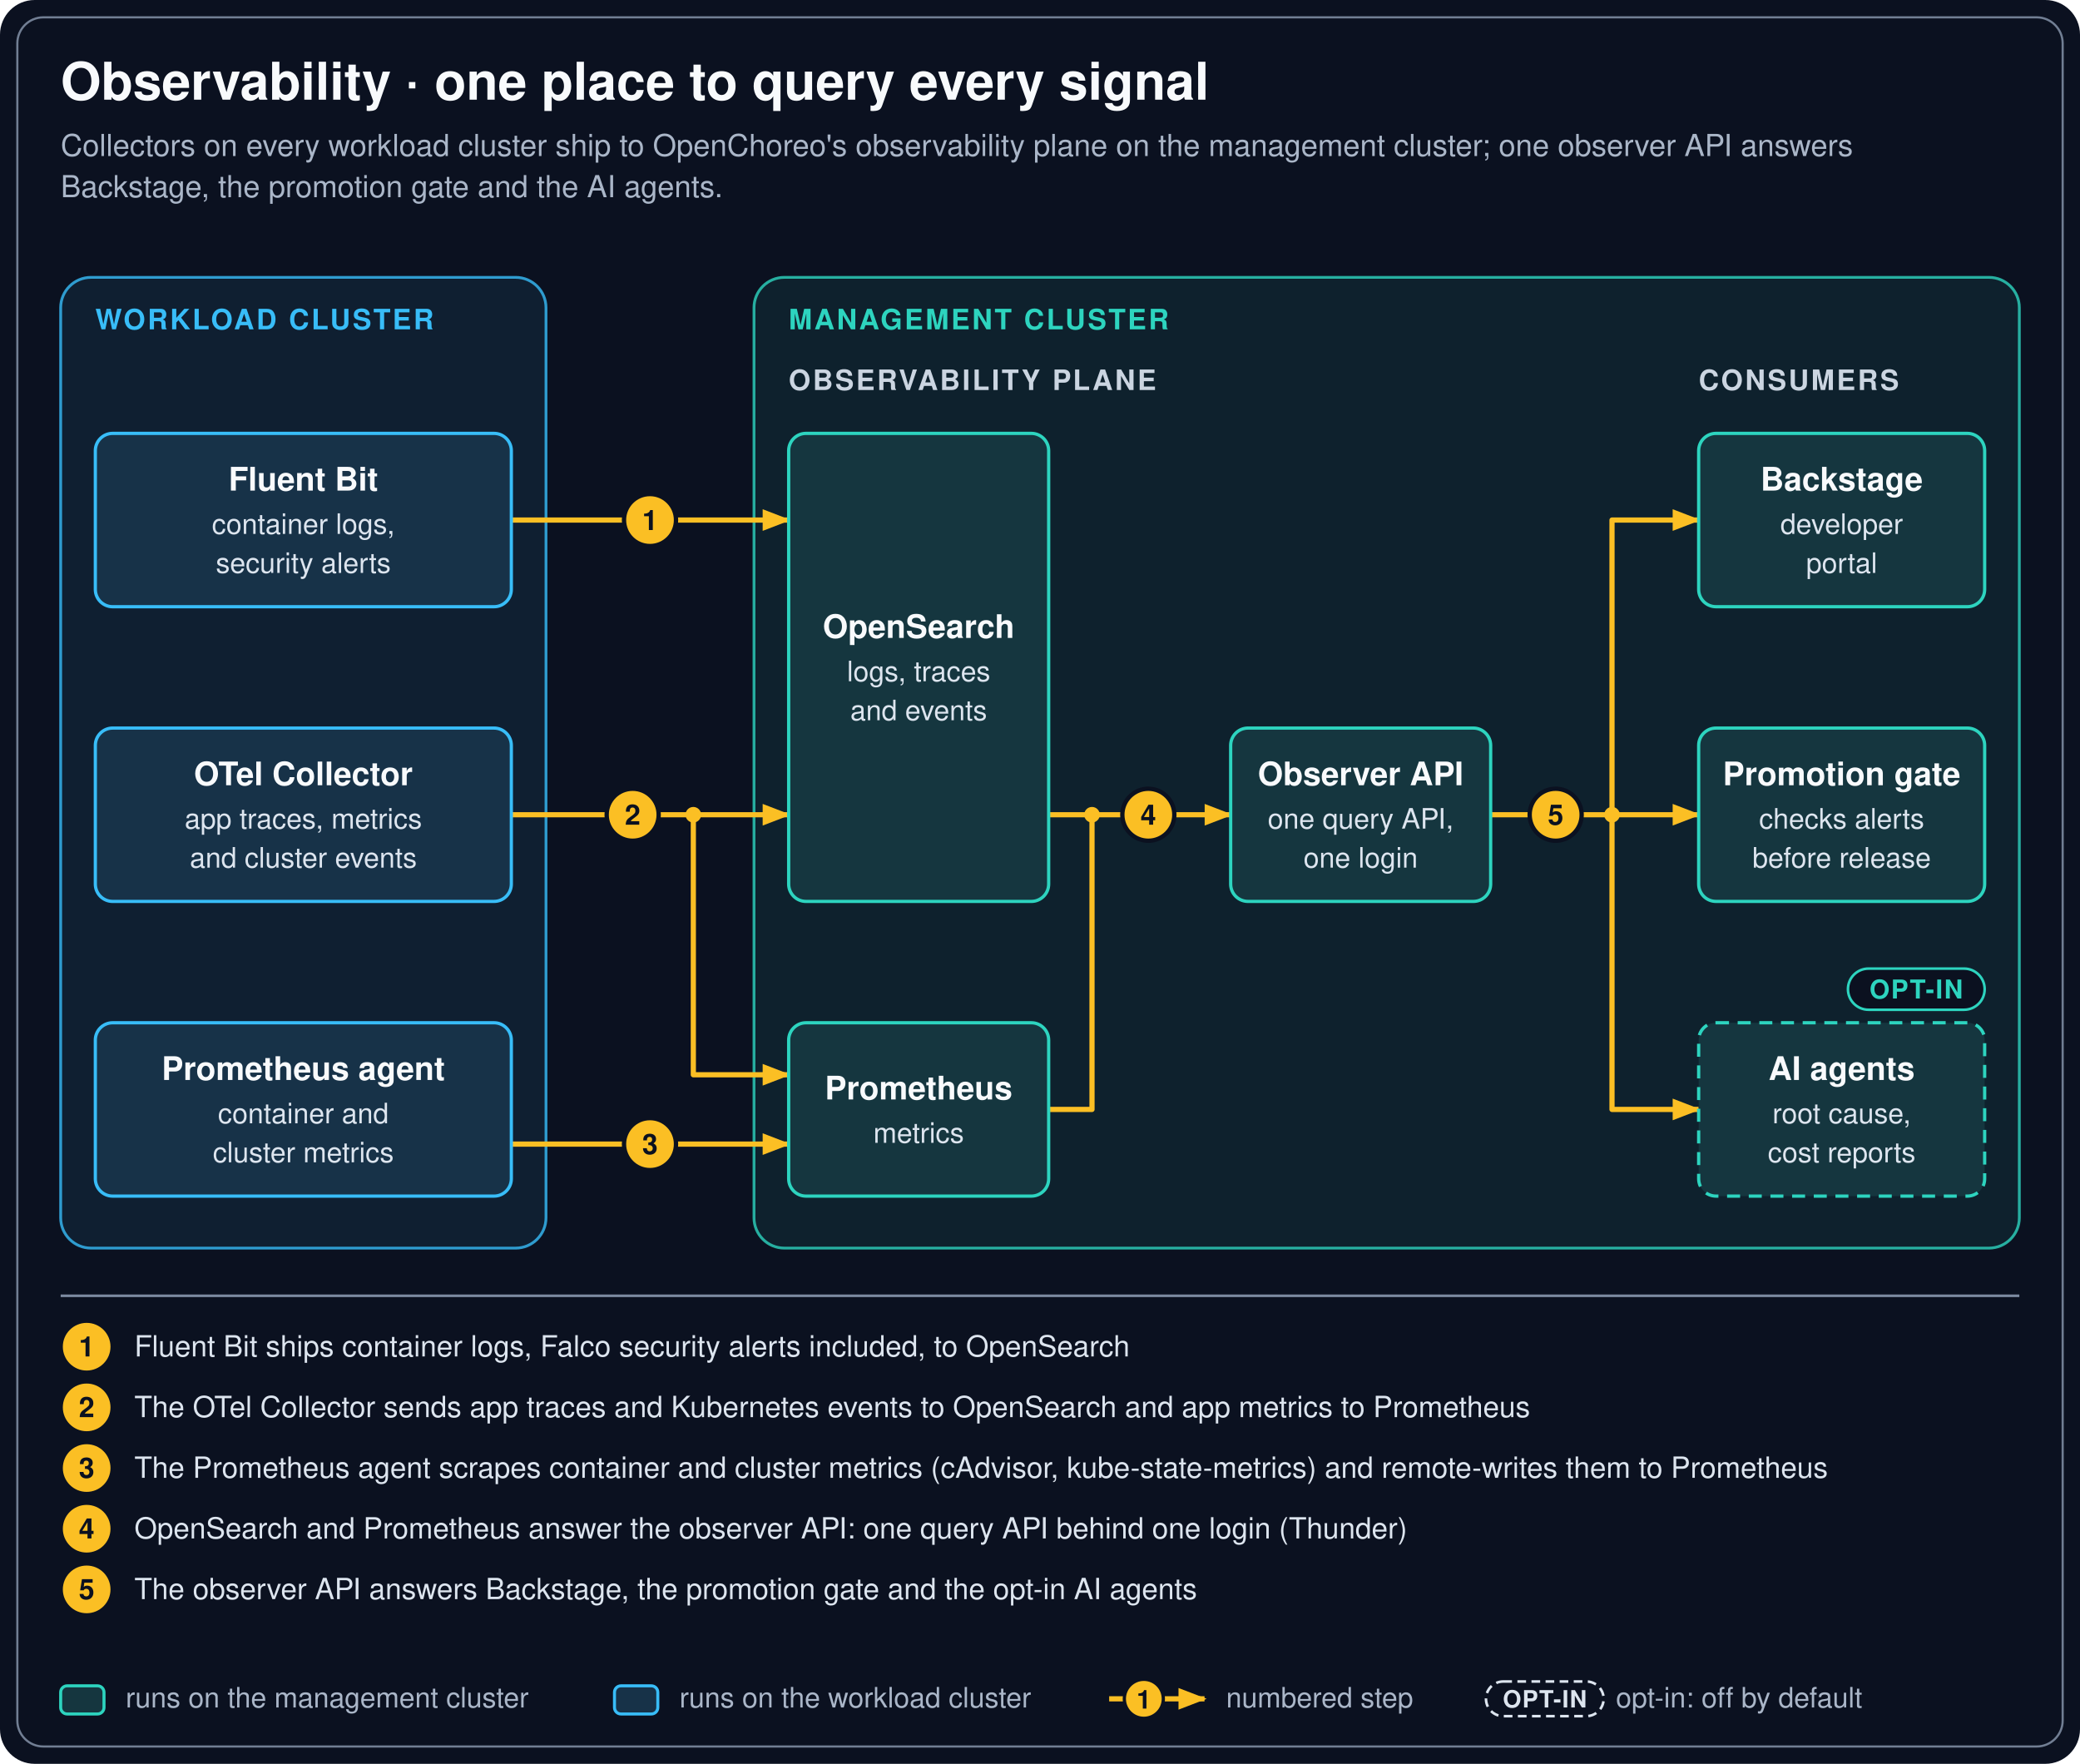
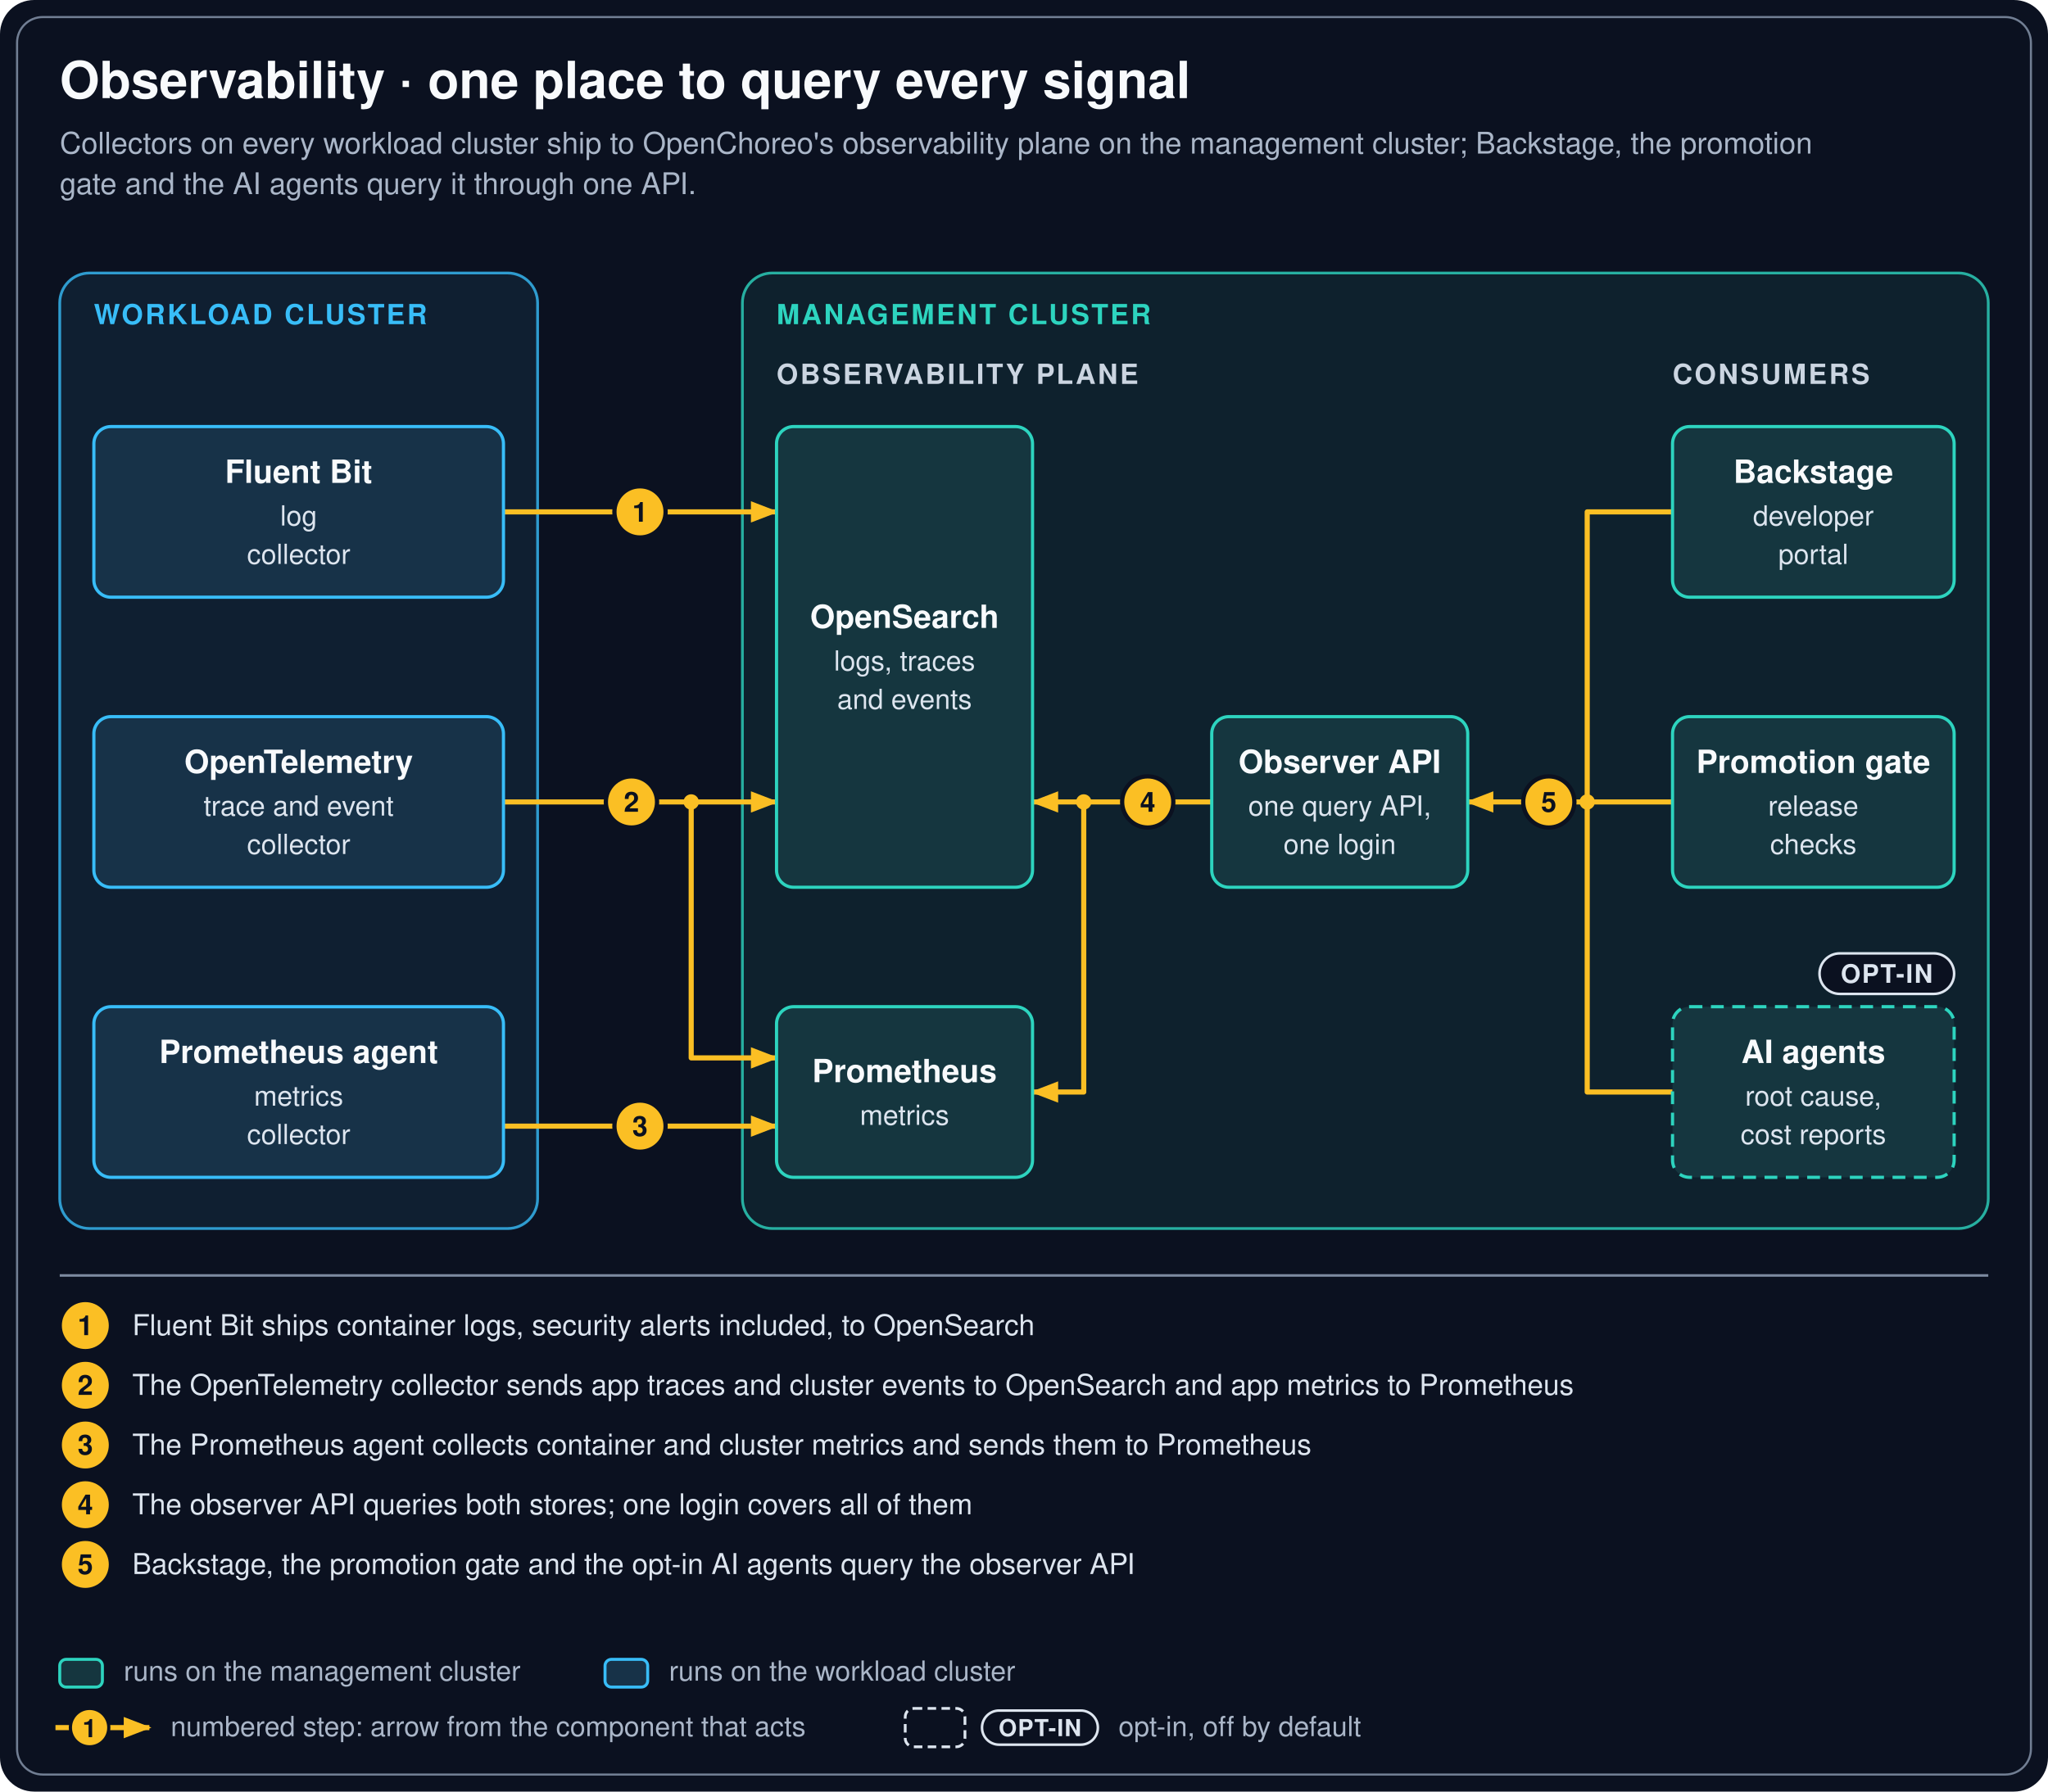
- <svg xmlns="http://www.w3.org/2000/svg" width="960" height="814" viewBox="0 0 960 814" role="img" aria-label="Observability · one place to query every signal">
+ <svg xmlns="http://www.w3.org/2000/svg" width="960" height="840" viewBox="0 0 960 840" role="img" aria-label="Observability · one place to query every signal">
  <style>.s{font-family:'Segoe UI','Helvetica Neue',Helvetica,Arial,'Liberation Sans',sans-serif}.m{font-family:'JetBrains Mono',SFMono-Regular,Menlo,Consolas,'Liberation Mono',monospace}.fx{fill:none;stroke-width:3.4;stroke-linecap:round;stroke-dasharray:4 10;opacity:0;animation:fxdash .9s linear infinite,fxseq 8.00s linear infinite both}@keyframes fxdash{to{stroke-dashoffset:-14}}@keyframes fxseq{0%{opacity:0}3%{opacity:1}33.0%{opacity:1}38.0%{opacity:0}100%{opacity:0}}@media (prefers-reduced-motion:reduce){.fx{animation:none;opacity:0}}</style>
  <defs>
    <marker id="ahfbbf24" markerWidth="13" markerHeight="10" refX="12" refY="5" orient="auto" markerUnits="userSpaceOnUse">
      <path d="M0,0 L13,5 L0,10 z" fill="#fbbf24" />
    </marker>
    <marker id="asfbbf24" markerWidth="13" markerHeight="10" refX="1" refY="5" orient="auto" markerUnits="userSpaceOnUse">
      <path d="M13,0 L0,5 L13,10 z" fill="#fbbf24" />
    </marker>
  </defs>
-   <rect width="960" height="814" rx="16" fill="#0b1120" />
-   <rect x="8" y="8" width="944" height="798" rx="12" fill="none" stroke="#8b9ab0" stroke-opacity=".8" />
+   <rect width="960" height="840" rx="16" fill="#0b1120" />
+   <rect x="8" y="8" width="944" height="824" rx="12" fill="none" stroke="#8b9ab0" stroke-opacity=".8" />
  <rect x="28" y="128" width="224" height="448" rx="14" fill="#0f1f31" stroke="#38bdf8" stroke-opacity=".8" stroke-width="1.3" />
  <text class="s" x="44.0" y="152.0" font-size="13" fill="#38bdf8" font-weight="700" letter-spacing="1.0">WORKLOAD CLUSTER</text>
  <rect x="348" y="128" width="584" height="448" rx="14" fill="#0e212d" stroke="#2dd4bf" stroke-opacity=".8" stroke-width="1.3" />
  <text class="s" x="364.0" y="152.0" font-size="13" fill="#2dd4bf" font-weight="700" letter-spacing="1.0">MANAGEMENT CLUSTER</text>
  <path d="M 236.0 240.0 L 364.0 240.0" fill="none" stroke="#fbbf24" stroke-width="2.4" stroke-linejoin="round" marker-end="url(#ahfbbf24)" />
-   <path d="M 236.0 376.0 L 320.0 376.0" fill="none" stroke="#fbbf24" stroke-width="2.4" stroke-linejoin="round" />
-   <path d="M 320.0 376.0 L 364.0 376.0" fill="none" stroke="#fbbf24" stroke-width="2.4" stroke-linejoin="round" marker-end="url(#ahfbbf24)" />
-   <path d="M 320.0 376.0 L 320.0 496.0 L 364.0 496.0" fill="none" stroke="#fbbf24" stroke-width="2.4" stroke-linejoin="round" marker-end="url(#ahfbbf24)" />
+   <path d="M 236.0 376.0 L 324.0 376.0" fill="none" stroke="#fbbf24" stroke-width="2.4" stroke-linejoin="round" />
+   <path d="M 324.0 376.0 L 364.0 376.0" fill="none" stroke="#fbbf24" stroke-width="2.4" stroke-linejoin="round" marker-end="url(#ahfbbf24)" />
+   <path d="M 324.0 376.0 L 324.0 496.0 L 364.0 496.0" fill="none" stroke="#fbbf24" stroke-width="2.4" stroke-linejoin="round" marker-end="url(#ahfbbf24)" />
  <path d="M 236.0 528.0 L 364.0 528.0" fill="none" stroke="#fbbf24" stroke-width="2.4" stroke-linejoin="round" marker-end="url(#ahfbbf24)" />
-   <path d="M 484.0 376.0 L 568.0 376.0" fill="none" stroke="#fbbf24" stroke-width="2.4" stroke-linejoin="round" marker-end="url(#ahfbbf24)" />
-   <path d="M 484.0 512.0 L 504.0 512.0 L 504.0 376.0" fill="none" stroke="#fbbf24" stroke-width="2.4" stroke-linejoin="round" />
-   <path d="M 688.0 376.0 L 784.0 376.0" fill="none" stroke="#fbbf24" stroke-width="2.4" stroke-linejoin="round" marker-end="url(#ahfbbf24)" />
-   <path d="M 744.0 376.0 L 744.0 240.0 L 784.0 240.0" fill="none" stroke="#fbbf24" stroke-width="2.4" stroke-linejoin="round" marker-end="url(#ahfbbf24)" />
-   <path d="M 744.0 376.0 L 744.0 512.0 L 784.0 512.0" fill="none" stroke="#fbbf24" stroke-width="2.4" stroke-linejoin="round" marker-end="url(#ahfbbf24)" />
+   <path d="M 568.0 376.0 L 508.0 376.0" fill="none" stroke="#fbbf24" stroke-width="2.4" stroke-linejoin="round" />
+   <path d="M 508.0 376.0 L 484.0 376.0" fill="none" stroke="#fbbf24" stroke-width="2.4" stroke-linejoin="round" marker-end="url(#ahfbbf24)" />
+   <path d="M 508.0 376.0 L 508.0 512.0 L 484.0 512.0" fill="none" stroke="#fbbf24" stroke-width="2.4" stroke-linejoin="round" marker-end="url(#ahfbbf24)" />
+   <path d="M 784.0 376.0 L 688.0 376.0" fill="none" stroke="#fbbf24" stroke-width="2.4" stroke-linejoin="round" marker-end="url(#ahfbbf24)" />
+   <path d="M 784.0 240.0 L 744.0 240.0 L 744.0 376.0" fill="none" stroke="#fbbf24" stroke-width="2.4" stroke-linejoin="round" />
+   <path d="M 784.0 512.0 L 744.0 512.0 L 744.0 376.0" fill="none" stroke="#fbbf24" stroke-width="2.4" stroke-linejoin="round" />
  <path class="fx" d="M 236.0 240.0 L 364.0 240.0" stroke="#fde5a7" style="animation-delay:0s,0.00s" />
-   <path class="fx" d="M 236.0 376.0 L 320.0 376.0" stroke="#fde5a7" style="animation-delay:0s,1.10s" />
-   <path class="fx" d="M 320.0 376.0 L 364.0 376.0" stroke="#fde5a7" style="animation-delay:0s,1.10s" />
-   <path class="fx" d="M 320.0 376.0 L 320.0 496.0 L 364.0 496.0" stroke="#fde5a7" style="animation-delay:0s,1.10s" />
+   <path class="fx" d="M 236.0 376.0 L 324.0 376.0" stroke="#fde5a7" style="animation-delay:0s,1.10s" />
+   <path class="fx" d="M 324.0 376.0 L 364.0 376.0" stroke="#fde5a7" style="animation-delay:0s,1.10s" />
+   <path class="fx" d="M 324.0 376.0 L 324.0 496.0 L 364.0 496.0" stroke="#fde5a7" style="animation-delay:0s,1.10s" />
  <path class="fx" d="M 236.0 528.0 L 364.0 528.0" stroke="#fde5a7" style="animation-delay:0s,2.20s" />
-   <path class="fx" d="M 484.0 376.0 L 568.0 376.0" stroke="#fde5a7" style="animation-delay:0s,3.30s" />
-   <path class="fx" d="M 484.0 512.0 L 504.0 512.0 L 504.0 376.0" stroke="#fde5a7" style="animation-delay:0s,3.30s" />
-   <path class="fx" d="M 688.0 376.0 L 784.0 376.0" stroke="#fde5a7" style="animation-delay:0s,4.40s" />
-   <path class="fx" d="M 744.0 376.0 L 744.0 240.0 L 784.0 240.0" stroke="#fde5a7" style="animation-delay:0s,4.40s" />
-   <path class="fx" d="M 744.0 376.0 L 744.0 512.0 L 784.0 512.0" stroke="#fde5a7" style="animation-delay:0s,4.40s" />
+   <path class="fx" d="M 568.0 376.0 L 508.0 376.0" stroke="#fde5a7" style="animation-delay:0s,3.30s" />
+   <path class="fx" d="M 508.0 376.0 L 484.0 376.0" stroke="#fde5a7" style="animation-delay:0s,3.30s" />
+   <path class="fx" d="M 508.0 376.0 L 508.0 512.0 L 484.0 512.0" stroke="#fde5a7" style="animation-delay:0s,3.30s" />
+   <path class="fx" d="M 784.0 376.0 L 688.0 376.0" stroke="#fde5a7" style="animation-delay:0s,4.40s" />
+   <path class="fx" d="M 784.0 240.0 L 744.0 240.0 L 744.0 376.0" stroke="#fde5a7" style="animation-delay:0s,4.40s" />
+   <path class="fx" d="M 784.0 512.0 L 744.0 512.0 L 744.0 376.0" stroke="#fde5a7" style="animation-delay:0s,4.40s" />
  <rect x="44" y="200" width="192" height="80" rx="8" fill="#173248" stroke="#38bdf8" stroke-width="1.5" />
  <text class="s" x="140.0" y="226.4" font-size="15" fill="#f8fafc" font-weight="600" text-anchor="middle">Fluent Bit</text>
-   <text class="s" x="140.0" y="246.4" font-size="13" fill="#dde5ef" text-anchor="middle">container logs,</text>
-   <text class="s" x="140.0" y="264.4" font-size="13" fill="#dde5ef" text-anchor="middle">security alerts</text>
+   <text class="s" x="140.0" y="246.4" font-size="13" fill="#dde5ef" text-anchor="middle">log</text>
+   <text class="s" x="140.0" y="264.4" font-size="13" fill="#dde5ef" text-anchor="middle">collector</text>
  <rect x="44" y="336" width="192" height="80" rx="8" fill="#173248" stroke="#38bdf8" stroke-width="1.5" />
-   <text class="s" x="140.0" y="362.4" font-size="15" fill="#f8fafc" font-weight="600" text-anchor="middle">OTel Collector</text>
-   <text class="s" x="140.0" y="382.4" font-size="13" fill="#dde5ef" text-anchor="middle">app traces, metrics</text>
-   <text class="s" x="140.0" y="400.4" font-size="13" fill="#dde5ef" text-anchor="middle">and cluster events</text>
+   <text class="s" x="140.0" y="362.4" font-size="15" fill="#f8fafc" font-weight="600" text-anchor="middle">OpenTelemetry</text>
+   <text class="s" x="140.0" y="382.4" font-size="13" fill="#dde5ef" text-anchor="middle">trace and event</text>
+   <text class="s" x="140.0" y="400.4" font-size="13" fill="#dde5ef" text-anchor="middle">collector</text>
  <rect x="44" y="472" width="192" height="80" rx="8" fill="#173248" stroke="#38bdf8" stroke-width="1.5" />
  <text class="s" x="140.0" y="498.4" font-size="15" fill="#f8fafc" font-weight="600" text-anchor="middle">Prometheus agent</text>
-   <text class="s" x="140.0" y="518.4" font-size="13" fill="#dde5ef" text-anchor="middle">container and</text>
-   <text class="s" x="140.0" y="536.4" font-size="13" fill="#dde5ef" text-anchor="middle">cluster metrics</text>
+   <text class="s" x="140.0" y="518.4" font-size="13" fill="#dde5ef" text-anchor="middle">metrics</text>
+   <text class="s" x="140.0" y="536.4" font-size="13" fill="#dde5ef" text-anchor="middle">collector</text>
  <rect x="364" y="200" width="120" height="216" rx="8" fill="#15363f" stroke="#2dd4bf" stroke-width="1.5" />
  <text class="s" x="424.0" y="294.4" font-size="15" fill="#f8fafc" font-weight="600" text-anchor="middle">OpenSearch</text>
  <text class="s" x="424.0" y="314.4" font-size="13" fill="#dde5ef" text-anchor="middle">logs, traces</text>
  <text class="s" x="424.0" y="332.4" font-size="13" fill="#dde5ef" text-anchor="middle">and events</text>
  <rect x="364" y="472" width="120" height="80" rx="8" fill="#15363f" stroke="#2dd4bf" stroke-width="1.5" />
  <text class="s" x="424.0" y="507.4" font-size="15" fill="#f8fafc" font-weight="600" text-anchor="middle">Prometheus</text>
  <text class="s" x="424.0" y="527.4" font-size="13" fill="#dde5ef" text-anchor="middle">metrics</text>
  <rect x="568" y="336" width="120" height="80" rx="8" fill="#15363f" stroke="#2dd4bf" stroke-width="1.5" />
  <text class="s" x="628.0" y="362.4" font-size="15" fill="#f8fafc" font-weight="600" text-anchor="middle">Observer API</text>
  <text class="s" x="628.0" y="382.4" font-size="13" fill="#dde5ef" text-anchor="middle">one query API,</text>
  <text class="s" x="628.0" y="400.4" font-size="13" fill="#dde5ef" text-anchor="middle">one login</text>
  <rect x="784" y="200" width="132" height="80" rx="8" fill="#15363f" stroke="#2dd4bf" stroke-width="1.5" />
  <text class="s" x="850.0" y="226.4" font-size="15" fill="#f8fafc" font-weight="600" text-anchor="middle">Backstage</text>
  <text class="s" x="850.0" y="246.4" font-size="13" fill="#dde5ef" text-anchor="middle">developer</text>
  <text class="s" x="850.0" y="264.4" font-size="13" fill="#dde5ef" text-anchor="middle">portal</text>
  <rect x="784" y="336" width="132" height="80" rx="8" fill="#15363f" stroke="#2dd4bf" stroke-width="1.5" />
  <text class="s" x="850.0" y="362.4" font-size="15" fill="#f8fafc" font-weight="600" text-anchor="middle">Promotion gate</text>
-   <text class="s" x="850.0" y="382.4" font-size="13" fill="#dde5ef" text-anchor="middle">checks alerts</text>
-   <text class="s" x="850.0" y="400.4" font-size="13" fill="#dde5ef" text-anchor="middle">before release</text>
+   <text class="s" x="850.0" y="382.4" font-size="13" fill="#dde5ef" text-anchor="middle">release</text>
+   <text class="s" x="850.0" y="400.4" font-size="13" fill="#dde5ef" text-anchor="middle">checks</text>
  <rect x="784" y="472" width="132" height="80" rx="8" fill="#15363f" stroke="#2dd4bf" stroke-width="1.5" stroke-dasharray="6 4" />
  <text class="s" x="850.0" y="498.4" font-size="15" fill="#f8fafc" font-weight="600" text-anchor="middle">AI agents</text>
  <text class="s" x="850.0" y="518.4" font-size="13" fill="#dde5ef" text-anchor="middle">root cause,</text>
  <text class="s" x="850.0" y="536.4" font-size="13" fill="#dde5ef" text-anchor="middle">cost reports</text>
-   <rect x="852.9" y="447" width="63.1" height="19" rx="9.5" fill="#0b1120" stroke="#2dd4bf" stroke-width="1.2" />
-   <text class="s" x="884.4" y="460.8" font-size="12" font-weight="700" fill="#2dd4bf" text-anchor="middle" letter-spacing="0.6">OPT-IN</text>
+   <rect x="852.9" y="447" width="63.1" height="19" rx="9.5" fill="#0b1120" stroke="#dde5ef" stroke-width="1.2" />
+   <text class="s" x="884.4" y="460.8" font-size="12" font-weight="700" fill="#dde5ef" text-anchor="middle" letter-spacing="0.6">OPT-IN</text>
  <text class="s" x="28.0" y="46.0" font-size="24" fill="#f8fafc" font-weight="700">Observability · one place to query every signal</text>
-   <text class="s" x="28.0" y="72.0" font-size="14" fill="#aab6c8">Collectors on every workload cluster ship to OpenChoreo's observability plane on the management cluster; one observer API answers</text>
-   <text class="s" x="28.0" y="91.0" font-size="14" fill="#aab6c8">Backstage, the promotion gate and the AI agents.</text>
+   <text class="s" x="28.0" y="72.0" font-size="14" fill="#aab6c8">Collectors on every workload cluster ship to OpenChoreo's observability plane on the management cluster; Backstage, the promotion</text>
+   <text class="s" x="28.0" y="91.0" font-size="14" fill="#aab6c8">gate and the AI agents query it through one API.</text>
  <text class="s" x="364.0" y="180.0" font-size="13" fill="#cbd5e1" font-weight="700" letter-spacing="1.0">OBSERVABILITY PLANE</text>
  <text class="s" x="784.0" y="180.0" font-size="13" fill="#cbd5e1" font-weight="700" letter-spacing="1.0">CONSUMERS</text>
  <circle cx="300.0" cy="240.0" r="12" fill="#fbbf24" stroke="#0b1120" stroke-width="2" />
  <text class="s" x="300.0" y="244.6" font-size="13" font-weight="700" fill="#0b1120" text-anchor="middle">1</text>
-   <circle cx="292.0" cy="376.0" r="12" fill="#fbbf24" stroke="#0b1120" stroke-width="2" />
-   <text class="s" x="292.0" y="380.6" font-size="13" font-weight="700" fill="#0b1120" text-anchor="middle">2</text>
-   <circle cx="320.0" cy="376.0" r="3.6" fill="#fbbf24" />
+   <circle cx="296.0" cy="376.0" r="12" fill="#fbbf24" stroke="#0b1120" stroke-width="2" />
+   <text class="s" x="296.0" y="380.6" font-size="13" font-weight="700" fill="#0b1120" text-anchor="middle">2</text>
+   <circle cx="324.0" cy="376.0" r="3.6" fill="#fbbf24" />
  <circle cx="300.0" cy="528.0" r="12" fill="#fbbf24" stroke="#0b1120" stroke-width="2" />
  <text class="s" x="300.0" y="532.6" font-size="13" font-weight="700" fill="#0b1120" text-anchor="middle">3</text>
-   <circle cx="530.0" cy="376.0" r="12" fill="#fbbf24" stroke="#0b1120" stroke-width="2" />
-   <text class="s" x="530.0" y="380.6" font-size="13" font-weight="700" fill="#0b1120" text-anchor="middle">4</text>
-   <circle cx="504.0" cy="376.0" r="3.6" fill="#fbbf24" />
-   <circle cx="718.0" cy="376.0" r="12" fill="#fbbf24" stroke="#0b1120" stroke-width="2" />
-   <text class="s" x="718.0" y="380.6" font-size="13" font-weight="700" fill="#0b1120" text-anchor="middle">5</text>
+   <circle cx="538.0" cy="376.0" r="12" fill="#fbbf24" stroke="#0b1120" stroke-width="2" />
+   <text class="s" x="538.0" y="380.6" font-size="13" font-weight="700" fill="#0b1120" text-anchor="middle">4</text>
+   <circle cx="508.0" cy="376.0" r="3.6" fill="#fbbf24" />
+   <circle cx="726.0" cy="376.0" r="12" fill="#fbbf24" stroke="#0b1120" stroke-width="2" />
+   <text class="s" x="726.0" y="380.6" font-size="13" font-weight="700" fill="#0b1120" text-anchor="middle">5</text>
  <circle cx="744.0" cy="376.0" r="3.6" fill="#fbbf24" />
  <line x1="28" y1="598" x2="932" y2="598" stroke="#7c8aa0" stroke-width="1.2" />
  <circle cx="40" cy="621.5" r="11" fill="#fbbf24" />
  <text class="s" x="40" y="626" font-size="13" font-weight="700" fill="#0b1120" text-anchor="middle">1</text>
-   <text class="s" x="62.0" y="626.0" font-size="13.5" fill="#dde5ef">Fluent Bit ships container logs, Falco security alerts included, to OpenSearch</text>
+   <text class="s" x="62.0" y="626.0" font-size="13.5" fill="#dde5ef">Fluent Bit ships container logs, security alerts included, to OpenSearch</text>
  <circle cx="40" cy="649.5" r="11" fill="#fbbf24" />
  <text class="s" x="40" y="654" font-size="13" font-weight="700" fill="#0b1120" text-anchor="middle">2</text>
-   <text class="s" x="62.0" y="654.0" font-size="13.5" fill="#dde5ef">The OTel Collector sends app traces and Kubernetes events to OpenSearch and app metrics to Prometheus</text>
+   <text class="s" x="62.0" y="654.0" font-size="13.5" fill="#dde5ef">The OpenTelemetry collector sends app traces and cluster events to OpenSearch and app metrics to Prometheus</text>
  <circle cx="40" cy="677.5" r="11" fill="#fbbf24" />
  <text class="s" x="40" y="682" font-size="13" font-weight="700" fill="#0b1120" text-anchor="middle">3</text>
-   <text class="s" x="62.0" y="682.0" font-size="13.5" fill="#dde5ef">The Prometheus agent scrapes container and cluster metrics (cAdvisor, kube-state-metrics) and remote-writes them to Prometheus</text>
+   <text class="s" x="62.0" y="682.0" font-size="13.5" fill="#dde5ef">The Prometheus agent collects container and cluster metrics and sends them to Prometheus</text>
  <circle cx="40" cy="705.5" r="11" fill="#fbbf24" />
  <text class="s" x="40" y="710" font-size="13" font-weight="700" fill="#0b1120" text-anchor="middle">4</text>
-   <text class="s" x="62.0" y="710.0" font-size="13.5" fill="#dde5ef">OpenSearch and Prometheus answer the observer API: one query API behind one login (Thunder)</text>
+   <text class="s" x="62.0" y="710.0" font-size="13.5" fill="#dde5ef">The observer API queries both stores; one login covers all of them</text>
  <circle cx="40" cy="733.5" r="11" fill="#fbbf24" />
  <text class="s" x="40" y="738" font-size="13" font-weight="700" fill="#0b1120" text-anchor="middle">5</text>
-   <text class="s" x="62.0" y="738.0" font-size="13.5" fill="#dde5ef">The observer API answers Backstage, the promotion gate and the opt-in AI agents</text>
+   <text class="s" x="62.0" y="738.0" font-size="13.5" fill="#dde5ef">Backstage, the promotion gate and the opt-in AI agents query the observer API</text>
  <rect x="28" y="778" width="20" height="13" rx="3" fill="#15363f" stroke="#2dd4bf" stroke-width="1.4" />
  <text class="s" x="58.0" y="788.0" font-size="13" fill="#aab6c8">runs on the management cluster</text>
  <rect x="283.605" y="778" width="20" height="13" rx="3" fill="#173248" stroke="#38bdf8" stroke-width="1.4" />
  <text class="s" x="313.6" y="788.0" font-size="13" fill="#aab6c8">runs on the workload cluster</text>
-   <path d="M 511.924 784 L 555.924 784" stroke="#fbbf24" stroke-width="2.4" marker-end="url(#ahfbbf24)" />
-   <circle cx="527.924" cy="784" r="9" fill="#fbbf24" stroke="#0b1120" stroke-width="1.5" />
-   <text class="s" x="527.924" y="788.5" font-size="12" font-weight="700" fill="#0b1120" text-anchor="middle">1</text>
-   <text class="s" x="565.9" y="788.0" font-size="13" fill="#aab6c8">numbered step</text>
+   <path d="M 26 810 L 70 810" stroke="#fbbf24" stroke-width="2.4" marker-end="url(#ahfbbf24)" />
+   <circle cx="42" cy="810" r="9" fill="#fbbf24" stroke="#0b1120" stroke-width="1.5" />
+   <text class="s" x="42" y="814.5" font-size="12" font-weight="700" fill="#0b1120" text-anchor="middle">1</text>
+   <text class="s" x="80.0" y="814.0" font-size="13" fill="#aab6c8">numbered step: arrow from the component that acts</text>
  <g>
-     <rect x="685.837" y="776" width="54.3" height="16" rx="8" fill="none" stroke="#dde5ef" stroke-width="1.2" stroke-dasharray="4 2.5" />
-     <text class="s" x="713.0" y="788" font-size="11" font-weight="700" fill="#dde5ef" text-anchor="middle" letter-spacing="0.4">OPT-IN</text>
+     <rect x="424.32" y="801" width="28" height="18" rx="4" fill="none" stroke="#dde5ef" stroke-width="1.3" stroke-dasharray="4 2.5" />
+     <rect x="460.32" y="802" width="54.3" height="16" rx="8" fill="none" stroke="#dde5ef" stroke-width="1.2" />
+     <text class="s" x="487.5" y="814" font-size="11" font-weight="700" fill="#dde5ef" text-anchor="middle" letter-spacing="0.4">OPT-IN</text>
  </g>
-   <text class="s" x="745.8" y="788.0" font-size="13" fill="#aab6c8">opt-in: off by default</text>
+   <text class="s" x="524.3" y="814.0" font-size="13" fill="#aab6c8">opt-in, off by default</text>
</svg>
